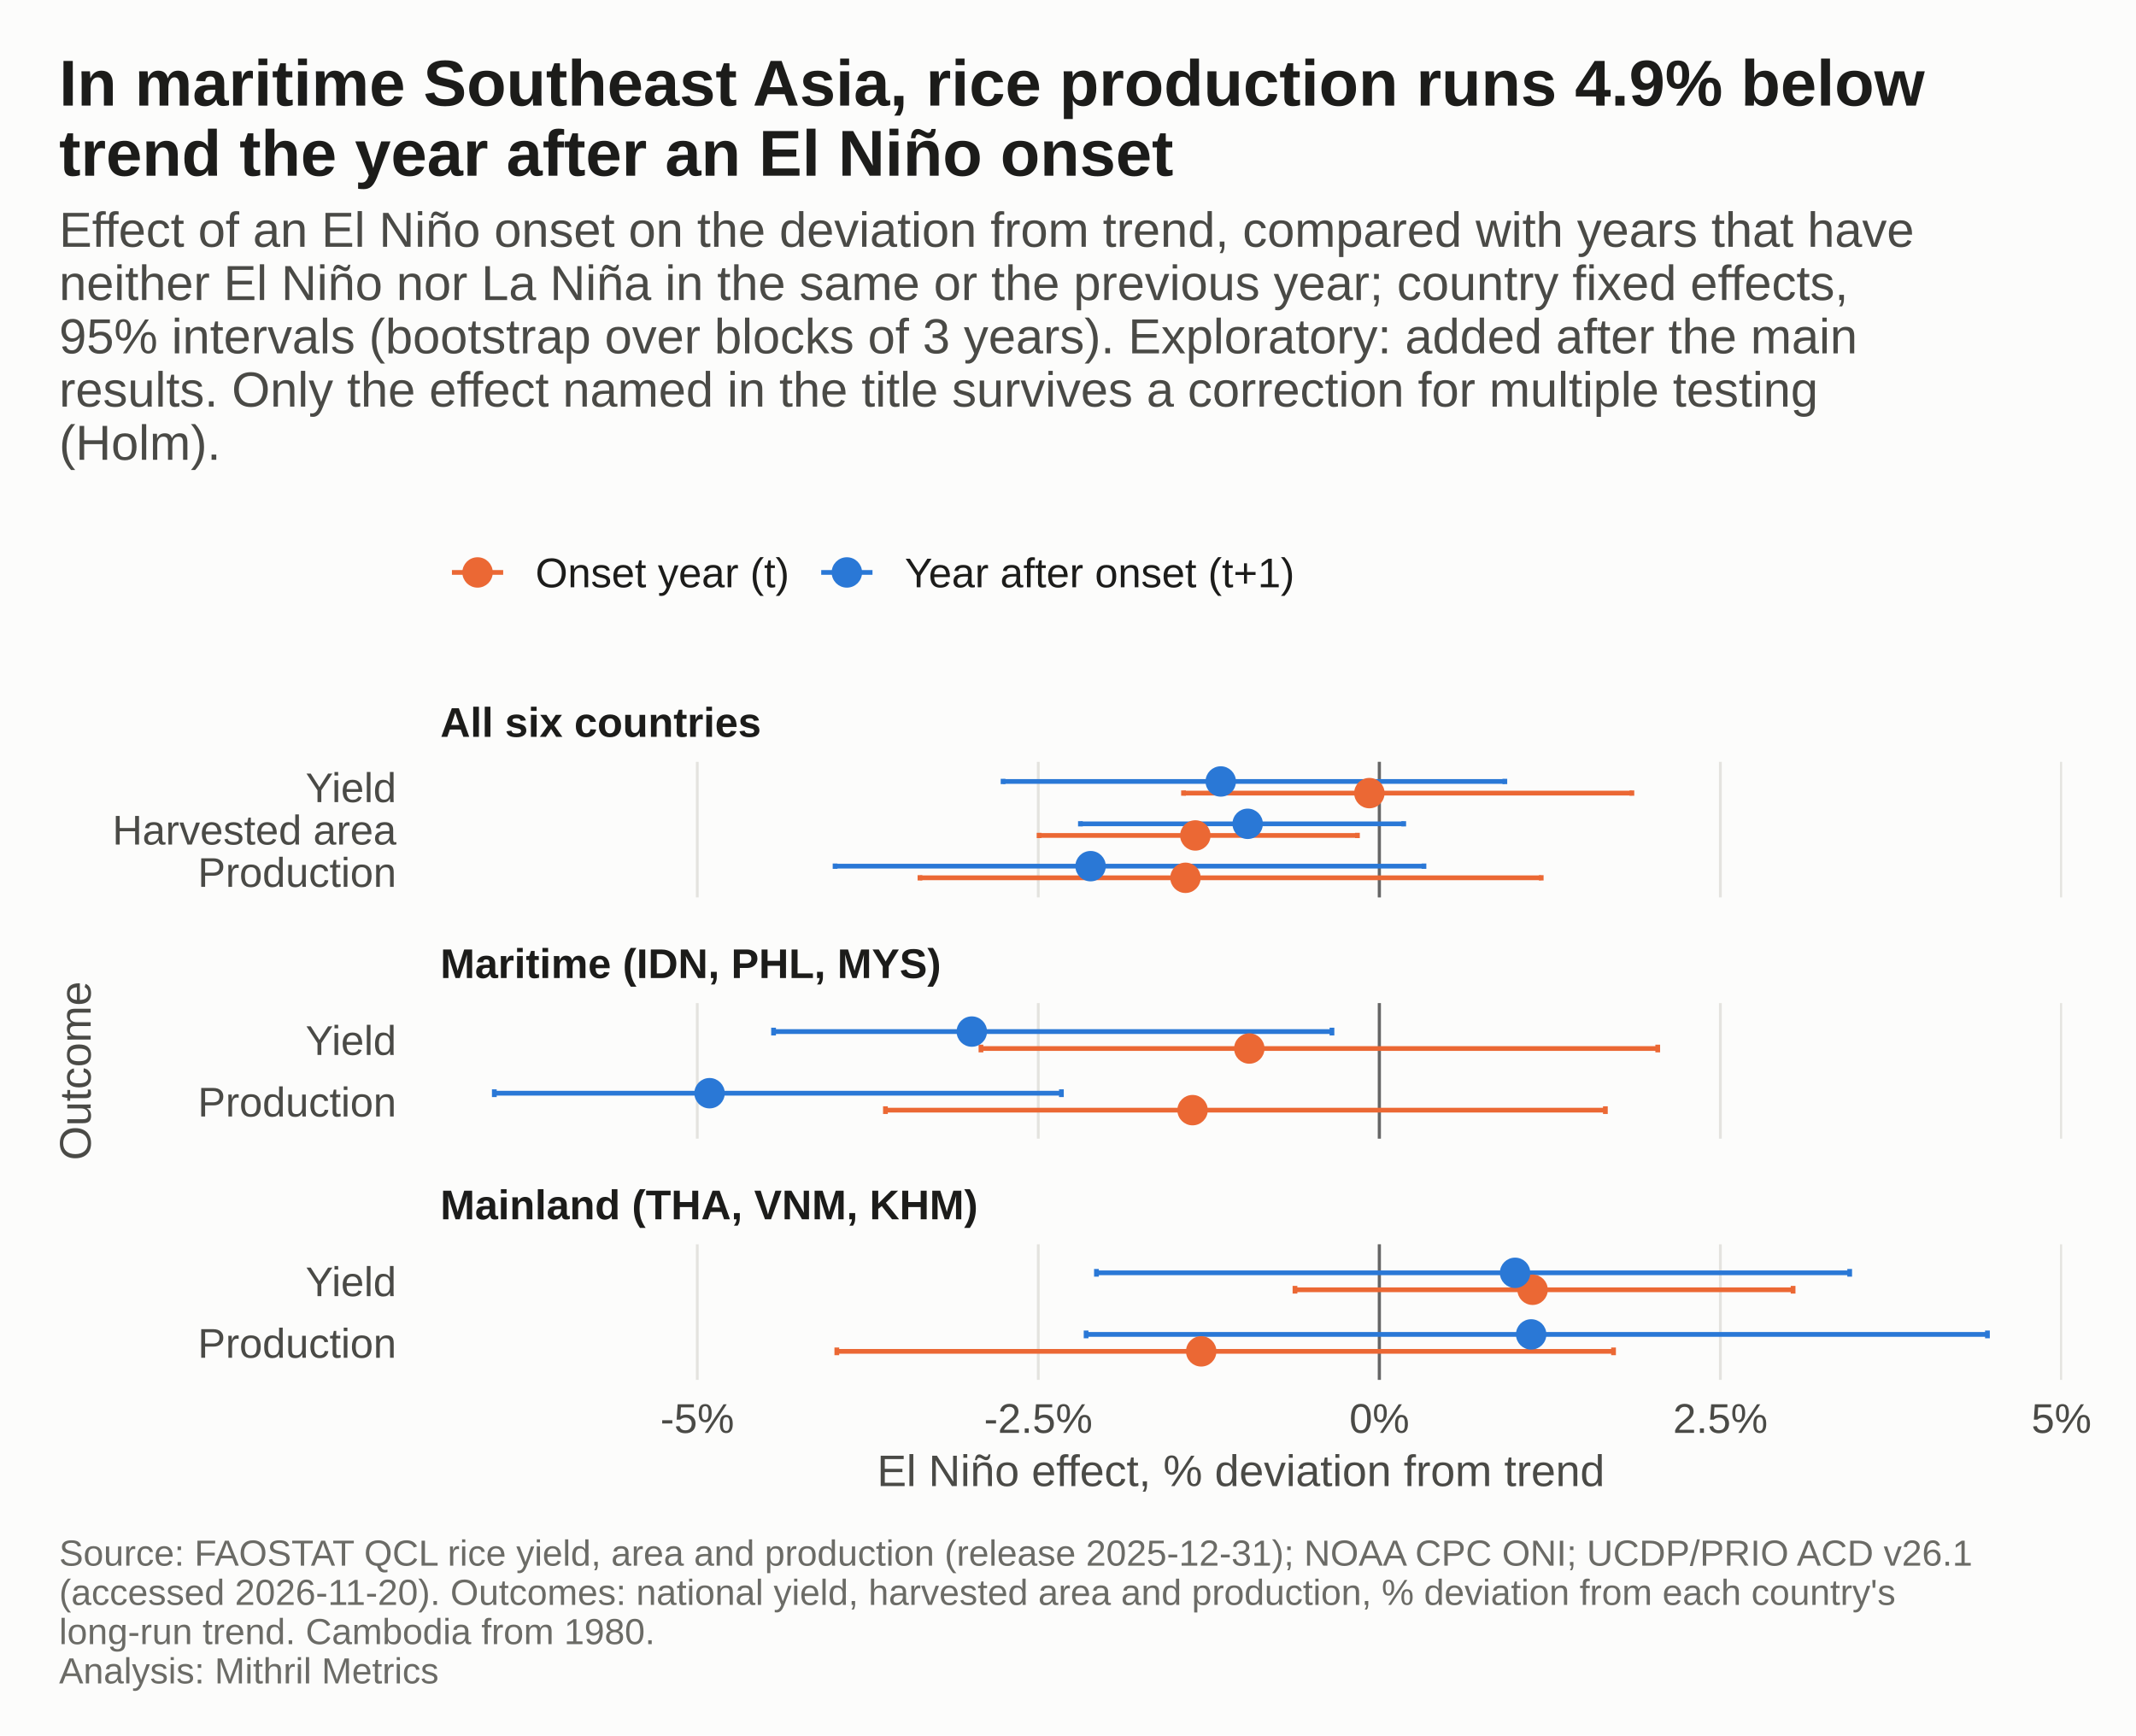
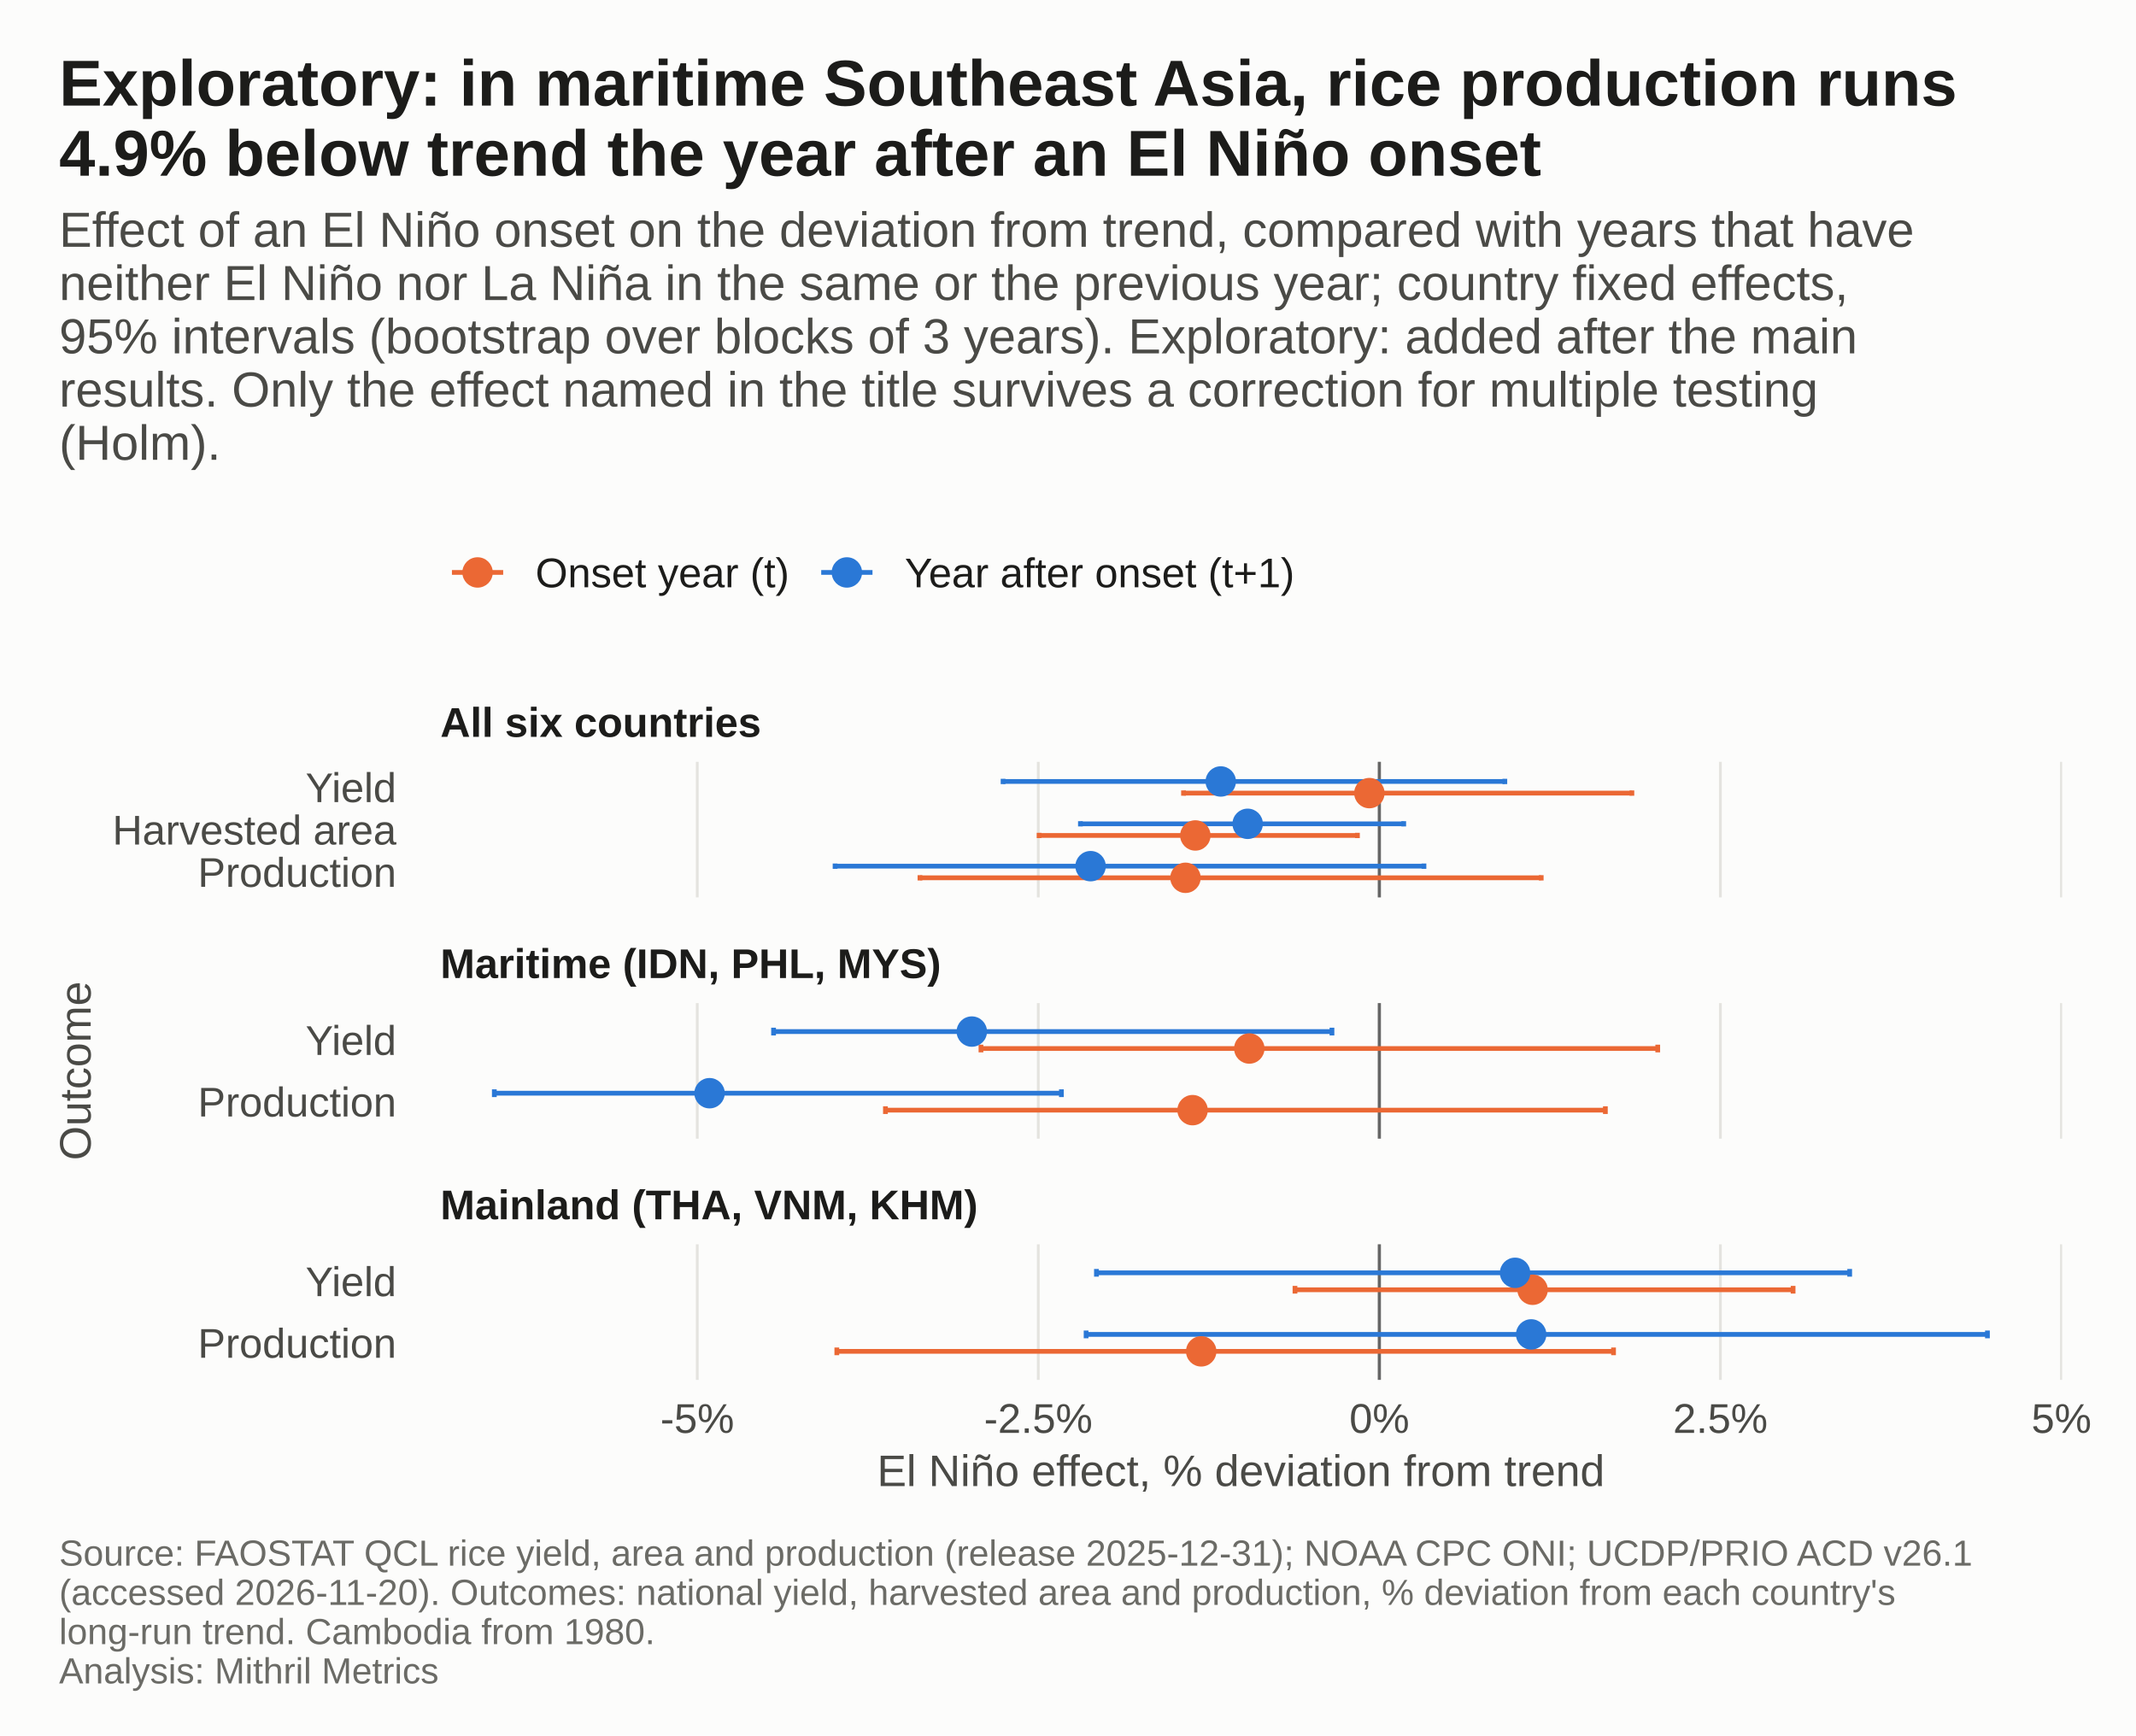
<svg xmlns="http://www.w3.org/2000/svg" width="576.00pt" height="468.00pt" viewBox="0 0 576.00 468.00">
  <g class="svglite">
    <defs>
      <style type="text/css">
    .svglite line, .svglite polyline, .svglite polygon, .svglite path, .svglite rect, .svglite circle {
      fill: none;
      stroke: #000000;
      stroke-linecap: round;
      stroke-linejoin: round;
      stroke-miterlimit: 10.00;
    }
    .svglite text {
      white-space: pre;
    }
    .svglite g.glyphgroup path {
      fill: inherit;
      stroke: none;
    }
  </style>
    </defs>
    <rect width="100%" height="100%" style="stroke: none; fill: #FCFCFB;" />
    <defs>
      <clipPath id="cpMC4wMHw1NzYuMDB8MC4wMHw0NjguMDA=">
        <rect x="0.00" y="0.00" width="576.00" height="468.00" />
      </clipPath>
    </defs>
    <g clip-path="url(#cpMC4wMHw1NzYuMDB8MC4wMHw0NjguMDA=)">
      <rect x="0.00" y="-0" width="576.00" height="468.00" style="stroke-width: 1.36; stroke: none; fill: #FCFCFB;" />
    </g>
    <defs>
      <clipPath id="cpMTEzLjE3fDU1Ni4wN3wyMDUuNDZ8MjQyLjAy">
        <rect x="113.17" y="205.46" width="442.91" height="36.55" />
      </clipPath>
    </defs>
    <g clip-path="url(#cpMTEzLjE3fDU1Ni4wN3wyMDUuNDZ8MjQyLjAy)">
      <polyline points="188.03,242.02 188.03,205.46 " style="stroke-width: 0.75; stroke: #E4E3DF; stroke-linecap: butt;" />
      <polyline points="279.99,242.02 279.99,205.46 " style="stroke-width: 0.75; stroke: #E4E3DF; stroke-linecap: butt;" />
      <polyline points="371.96,242.02 371.96,205.46 " style="stroke-width: 0.75; stroke: #E4E3DF; stroke-linecap: butt;" />
      <polyline points="463.92,242.02 463.92,205.46 " style="stroke-width: 0.75; stroke: #E4E3DF; stroke-linecap: butt;" />
      <polyline points="555.89,242.02 555.89,205.46 " style="stroke-width: 0.75; stroke: #E4E3DF; stroke-linecap: butt;" />
      <line x1="371.96" y1="242.02" x2="371.96" y2="205.46" style="stroke-width: 0.85; stroke: #666666; stroke-linecap: butt;" />
      <polyline points="440.06,214.60 440.06,213.17 " style="stroke-width: 1.28; stroke: #EB6834; stroke-linecap: butt;" />
      <polyline points="440.06,213.89 319.15,213.89 " style="stroke-width: 1.28; stroke: #EB6834; stroke-linecap: butt;" />
      <polyline points="319.15,214.60 319.15,213.17 " style="stroke-width: 1.28; stroke: #EB6834; stroke-linecap: butt;" />
      <polyline points="405.80,211.46 405.80,210.03 " style="stroke-width: 1.28; stroke: #2A78D6; stroke-linecap: butt;" />
      <polyline points="405.80,210.75 270.49,210.75 " style="stroke-width: 1.28; stroke: #2A78D6; stroke-linecap: butt;" />
      <polyline points="270.49,211.46 270.49,210.03 " style="stroke-width: 1.28; stroke: #2A78D6; stroke-linecap: butt;" />
      <polyline points="366.05,226.03 366.05,224.60 " style="stroke-width: 1.28; stroke: #EB6834; stroke-linecap: butt;" />
      <polyline points="366.05,225.31 280.20,225.31 " style="stroke-width: 1.28; stroke: #EB6834; stroke-linecap: butt;" />
      <polyline points="280.20,226.03 280.20,224.60 " style="stroke-width: 1.28; stroke: #EB6834; stroke-linecap: butt;" />
      <polyline points="378.53,222.88 378.53,221.46 " style="stroke-width: 1.28; stroke: #2A78D6; stroke-linecap: butt;" />
      <polyline points="378.53,222.17 291.35,222.17 " style="stroke-width: 1.28; stroke: #2A78D6; stroke-linecap: butt;" />
      <polyline points="291.35,222.88 291.35,221.46 " style="stroke-width: 1.28; stroke: #2A78D6; stroke-linecap: butt;" />
      <polyline points="415.61,237.45 415.61,236.02 " style="stroke-width: 1.28; stroke: #EB6834; stroke-linecap: butt;" />
      <polyline points="415.61,236.73 248.08,236.73 " style="stroke-width: 1.28; stroke: #EB6834; stroke-linecap: butt;" />
      <polyline points="248.08,237.45 248.08,236.02 " style="stroke-width: 1.28; stroke: #EB6834; stroke-linecap: butt;" />
      <polyline points="383.99,234.31 383.99,232.88 " style="stroke-width: 1.28; stroke: #2A78D6; stroke-linecap: butt;" />
      <polyline points="383.99,233.59 225.19,233.59 " style="stroke-width: 1.28; stroke: #2A78D6; stroke-linecap: butt;" />
      <polyline points="225.19,234.31 225.19,232.88 " style="stroke-width: 1.28; stroke: #2A78D6; stroke-linecap: butt;" />
      <circle cx="369.27" cy="213.89" r="3.65" style="stroke-width: 0.90; stroke: #EB6834; fill: #EB6834;" />
      <circle cx="329.19" cy="210.75" r="3.65" style="stroke-width: 0.90; stroke: #2A78D6; fill: #2A78D6;" />
      <circle cx="322.34" cy="225.31" r="3.65" style="stroke-width: 0.90; stroke: #EB6834; fill: #EB6834;" />
      <circle cx="336.45" cy="222.17" r="3.65" style="stroke-width: 0.90; stroke: #2A78D6; fill: #2A78D6;" />
      <circle cx="319.68" cy="236.73" r="3.65" style="stroke-width: 0.90; stroke: #EB6834; fill: #EB6834;" />
      <circle cx="294.09" cy="233.59" r="3.65" style="stroke-width: 0.90; stroke: #2A78D6; fill: #2A78D6;" />
    </g>
    <g clip-path="url(#cpMC4wMHw1NzYuMDB8MC4wMHw0NjguMDA=)">
</g>
    <defs>
      <clipPath id="cpMTEzLjE3fDU1Ni4wN3wyNzAuNTJ8MzA3LjA3">
        <rect x="113.17" y="270.52" width="442.91" height="36.55" />
      </clipPath>
    </defs>
    <g clip-path="url(#cpMTEzLjE3fDU1Ni4wN3wyNzAuNTJ8MzA3LjA3)">
      <polyline points="188.03,307.07 188.03,270.52 " style="stroke-width: 0.75; stroke: #E4E3DF; stroke-linecap: butt;" />
      <polyline points="279.99,307.07 279.99,270.52 " style="stroke-width: 0.75; stroke: #E4E3DF; stroke-linecap: butt;" />
      <polyline points="371.96,307.07 371.96,270.52 " style="stroke-width: 0.75; stroke: #E4E3DF; stroke-linecap: butt;" />
      <polyline points="463.92,307.07 463.92,270.52 " style="stroke-width: 0.75; stroke: #E4E3DF; stroke-linecap: butt;" />
      <polyline points="555.89,307.07 555.89,270.52 " style="stroke-width: 0.75; stroke: #E4E3DF; stroke-linecap: butt;" />
      <line x1="371.96" y1="307.07" x2="371.96" y2="270.52" style="stroke-width: 0.85; stroke: #666666; stroke-linecap: butt;" />
      <polyline points="447.03,283.81 447.03,281.73 " style="stroke-width: 1.28; stroke: #EB6834; stroke-linecap: butt;" />
      <polyline points="447.03,282.77 264.53,282.77 " style="stroke-width: 1.28; stroke: #EB6834; stroke-linecap: butt;" />
      <polyline points="264.53,283.81 264.53,281.73 " style="stroke-width: 1.28; stroke: #EB6834; stroke-linecap: butt;" />
      <polyline points="359.18,279.24 359.18,277.16 " style="stroke-width: 1.28; stroke: #2A78D6; stroke-linecap: butt;" />
      <polyline points="359.18,278.20 208.60,278.20 " style="stroke-width: 1.28; stroke: #2A78D6; stroke-linecap: butt;" />
      <polyline points="208.60,279.24 208.60,277.16 " style="stroke-width: 1.28; stroke: #2A78D6; stroke-linecap: butt;" />
      <polyline points="432.91,300.43 432.91,298.35 " style="stroke-width: 1.28; stroke: #EB6834; stroke-linecap: butt;" />
      <polyline points="432.91,299.39 238.77,299.39 " style="stroke-width: 1.28; stroke: #EB6834; stroke-linecap: butt;" />
      <polyline points="238.77,300.43 238.77,298.35 " style="stroke-width: 1.28; stroke: #EB6834; stroke-linecap: butt;" />
      <polyline points="286.22,295.86 286.22,293.78 " style="stroke-width: 1.28; stroke: #2A78D6; stroke-linecap: butt;" />
      <polyline points="286.22,294.82 133.30,294.82 " style="stroke-width: 1.28; stroke: #2A78D6; stroke-linecap: butt;" />
      <polyline points="133.30,295.86 133.30,293.78 " style="stroke-width: 1.28; stroke: #2A78D6; stroke-linecap: butt;" />
      <circle cx="336.89" cy="282.77" r="3.65" style="stroke-width: 0.90; stroke: #EB6834; fill: #EB6834;" />
      <circle cx="262.06" cy="278.20" r="3.65" style="stroke-width: 0.90; stroke: #2A78D6; fill: #2A78D6;" />
      <circle cx="321.59" cy="299.39" r="3.65" style="stroke-width: 0.90; stroke: #EB6834; fill: #EB6834;" />
      <circle cx="191.34" cy="294.82" r="3.65" style="stroke-width: 0.90; stroke: #2A78D6; fill: #2A78D6;" />
    </g>
    <g clip-path="url(#cpMC4wMHw1NzYuMDB8MC4wMHw0NjguMDA=)">
</g>
    <defs>
      <clipPath id="cpMTEzLjE3fDU1Ni4wN3wzMzUuNTd8MzcyLjEz">
        <rect x="113.17" y="335.57" width="442.91" height="36.55" />
      </clipPath>
    </defs>
    <g clip-path="url(#cpMTEzLjE3fDU1Ni4wN3wzMzUuNTd8MzcyLjEz)">
      <polyline points="188.03,372.13 188.03,335.57 " style="stroke-width: 0.75; stroke: #E4E3DF; stroke-linecap: butt;" />
      <polyline points="279.99,372.13 279.99,335.57 " style="stroke-width: 0.75; stroke: #E4E3DF; stroke-linecap: butt;" />
      <polyline points="371.96,372.13 371.96,335.57 " style="stroke-width: 0.75; stroke: #E4E3DF; stroke-linecap: butt;" />
      <polyline points="463.92,372.13 463.92,335.57 " style="stroke-width: 0.75; stroke: #E4E3DF; stroke-linecap: butt;" />
      <polyline points="555.89,372.13 555.89,335.57 " style="stroke-width: 0.75; stroke: #E4E3DF; stroke-linecap: butt;" />
      <line x1="371.96" y1="372.13" x2="371.96" y2="335.57" style="stroke-width: 0.85; stroke: #666666; stroke-linecap: butt;" />
      <polyline points="483.53,348.86 483.53,346.79 " style="stroke-width: 1.28; stroke: #EB6834; stroke-linecap: butt;" />
      <polyline points="483.53,347.83 349.21,347.83 " style="stroke-width: 1.28; stroke: #EB6834; stroke-linecap: butt;" />
      <polyline points="349.21,348.86 349.21,346.79 " style="stroke-width: 1.28; stroke: #EB6834; stroke-linecap: butt;" />
      <polyline points="498.79,344.29 498.79,342.22 " style="stroke-width: 1.28; stroke: #2A78D6; stroke-linecap: butt;" />
      <polyline points="498.79,343.26 295.67,343.26 " style="stroke-width: 1.28; stroke: #2A78D6; stroke-linecap: butt;" />
      <polyline points="295.67,344.29 295.67,342.22 " style="stroke-width: 1.28; stroke: #2A78D6; stroke-linecap: butt;" />
      <polyline points="435.11,365.48 435.11,363.40 " style="stroke-width: 1.28; stroke: #EB6834; stroke-linecap: butt;" />
      <polyline points="435.11,364.44 225.66,364.44 " style="stroke-width: 1.28; stroke: #EB6834; stroke-linecap: butt;" />
      <polyline points="225.66,365.48 225.66,363.40 " style="stroke-width: 1.28; stroke: #EB6834; stroke-linecap: butt;" />
      <polyline points="535.94,360.91 535.94,358.83 " style="stroke-width: 1.28; stroke: #2A78D6; stroke-linecap: butt;" />
      <polyline points="535.94,359.87 292.88,359.87 " style="stroke-width: 1.28; stroke: #2A78D6; stroke-linecap: butt;" />
      <polyline points="292.88,360.91 292.88,358.83 " style="stroke-width: 1.28; stroke: #2A78D6; stroke-linecap: butt;" />
      <circle cx="413.28" cy="347.83" r="3.65" style="stroke-width: 0.90; stroke: #EB6834; fill: #EB6834;" />
      <circle cx="408.56" cy="343.26" r="3.65" style="stroke-width: 0.90; stroke: #2A78D6; fill: #2A78D6;" />
      <circle cx="323.92" cy="364.44" r="3.65" style="stroke-width: 0.90; stroke: #EB6834; fill: #EB6834;" />
      <circle cx="412.90" cy="359.87" r="3.65" style="stroke-width: 0.90; stroke: #2A78D6; fill: #2A78D6;" />
    </g>
    <g clip-path="url(#cpMC4wMHw1NzYuMDB8MC4wMHw0NjguMDA=)">
</g>
    <defs>
      <clipPath id="cpMTEzLjE3fDU1Ni4wN3wzMTQuMDV8MzM1LjU3">
        <rect x="113.17" y="314.05" width="442.91" height="21.53" />
      </clipPath>
    </defs>
    <g clip-path="url(#cpMTEzLjE3fDU1Ni4wN3wzMTQuMDV8MzM1LjU3)">
      <text x="118.74" y="328.82" style="font-size: 11.20px; font-weight: bold;fill: #1C1C1A; font-family: &quot;Arial&quot;;" textLength="144.75px" lengthAdjust="spacingAndGlyphs">Mainland (THA, VNM, KHM)</text>
    </g>
    <g clip-path="url(#cpMC4wMHw1NzYuMDB8MC4wMHw0NjguMDA=)">
</g>
    <defs>
      <clipPath id="cpMTEzLjE3fDU1Ni4wN3wyNDguOTl8MjcwLjUy">
        <rect x="113.17" y="248.99" width="442.91" height="21.53" />
      </clipPath>
    </defs>
    <g clip-path="url(#cpMTEzLjE3fDU1Ni4wN3wyNDguOTl8MjcwLjUy)">
      <text x="118.74" y="263.76" style="font-size: 11.20px; font-weight: bold;fill: #1C1C1A; font-family: &quot;Arial&quot;;" textLength="134.88px" lengthAdjust="spacingAndGlyphs">Maritime (IDN, PHL, MYS)</text>
    </g>
    <g clip-path="url(#cpMC4wMHw1NzYuMDB8MC4wMHw0NjguMDA=)">
</g>
    <defs>
      <clipPath id="cpMTEzLjE3fDU1Ni4wN3wxODMuOTR8MjA1LjQ2">
        <rect x="113.17" y="183.94" width="442.91" height="21.53" />
      </clipPath>
    </defs>
    <g clip-path="url(#cpMTEzLjE3fDU1Ni4wN3wxODMuOTR8MjA1LjQ2)">
      <text x="118.74" y="198.71" style="font-size: 11.20px; font-weight: bold;fill: #1C1C1A; font-family: &quot;Arial&quot;;" textLength="86.39px" lengthAdjust="spacingAndGlyphs">All six countries</text>
    </g>
    <g clip-path="url(#cpMC4wMHw1NzYuMDB8MC4wMHw0NjguMDA=)">
      <text x="188.03" y="386.42" text-anchor="middle" style="font-size: 11.20px;fill: #4A4A46; font-family: &quot;Arial&quot;;" textLength="19.89px" lengthAdjust="spacingAndGlyphs">-5%</text>
      <text x="279.99" y="386.42" text-anchor="middle" style="font-size: 11.20px;fill: #4A4A46; font-family: &quot;Arial&quot;;" textLength="29.22px" lengthAdjust="spacingAndGlyphs">-2.5%</text>
      <text x="371.96" y="386.42" text-anchor="middle" style="font-size: 11.20px;fill: #4A4A46; font-family: &quot;Arial&quot;;" textLength="16.17px" lengthAdjust="spacingAndGlyphs">0%</text>
      <text x="463.92" y="386.42" text-anchor="middle" style="font-size: 11.20px;fill: #4A4A46; font-family: &quot;Arial&quot;;" textLength="25.50px" lengthAdjust="spacingAndGlyphs">2.5%</text>
      <text x="555.89" y="386.42" text-anchor="middle" style="font-size: 11.20px;fill: #4A4A46; font-family: &quot;Arial&quot;;" textLength="16.17px" lengthAdjust="spacingAndGlyphs">5%</text>
      <text x="106.89" y="239.17" text-anchor="end" style="font-size: 11.20px;fill: #4A4A46; font-family: &quot;Arial&quot;;" textLength="53.47px" lengthAdjust="spacingAndGlyphs">Production</text>
      <text x="106.89" y="227.75" text-anchor="end" style="font-size: 11.20px;fill: #4A4A46; font-family: &quot;Arial&quot;;" textLength="76.45px" lengthAdjust="spacingAndGlyphs">Harvested area</text>
      <text x="106.89" y="216.32" text-anchor="end" style="font-size: 11.20px;fill: #4A4A46; font-family: &quot;Arial&quot;;" textLength="24.45px" lengthAdjust="spacingAndGlyphs">Yield</text>
      <text x="106.89" y="301.11" text-anchor="end" style="font-size: 11.20px;fill: #4A4A46; font-family: &quot;Arial&quot;;" textLength="53.47px" lengthAdjust="spacingAndGlyphs">Production</text>
      <text x="106.89" y="284.49" text-anchor="end" style="font-size: 11.20px;fill: #4A4A46; font-family: &quot;Arial&quot;;" textLength="24.45px" lengthAdjust="spacingAndGlyphs">Yield</text>
      <text x="106.89" y="366.16" text-anchor="end" style="font-size: 11.20px;fill: #4A4A46; font-family: &quot;Arial&quot;;" textLength="53.47px" lengthAdjust="spacingAndGlyphs">Production</text>
      <text x="106.89" y="349.55" text-anchor="end" style="font-size: 11.20px;fill: #4A4A46; font-family: &quot;Arial&quot;;" textLength="24.45px" lengthAdjust="spacingAndGlyphs">Yield</text>
      <text x="334.62" y="400.77" text-anchor="middle" style="font-size: 11.90px;fill: #4A4A46; font-family: &quot;Arial&quot;;" textLength="195.95px" lengthAdjust="spacingAndGlyphs">El Niño effect, % deviation from trend</text>
      <text transform="translate(24.45,288.79) rotate(-90)" text-anchor="middle" style="font-size: 11.90px;fill: #4A4A46; font-family: &quot;Arial&quot;;" textLength="48.23px" lengthAdjust="spacingAndGlyphs">Outcome</text>
      <line x1="121.87" y1="154.38" x2="135.69" y2="154.38" style="stroke-width: 1.28; stroke: #EB6834; stroke-linecap: butt;" />
      <circle cx="128.78" cy="154.38" r="3.65" style="stroke-width: 0.90; stroke: #EB6834; fill: #EB6834;" />
      <line x1="221.45" y1="154.38" x2="235.28" y2="154.38" style="stroke-width: 1.28; stroke: #2A78D6; stroke-linecap: butt;" />
      <circle cx="228.37" cy="154.38" r="3.65" style="stroke-width: 0.90; stroke: #2A78D6; fill: #2A78D6;" />
      <text x="144.39" y="158.38" style="font-size: 11.20px;fill: #1C1C1A; font-family: &quot;Arial&quot;;" textLength="68.36px" lengthAdjust="spacingAndGlyphs">Onset year (t)</text>
      <text x="243.98" y="158.38" style="font-size: 11.20px;fill: #1C1C1A; font-family: &quot;Arial&quot;;" textLength="104.95px" lengthAdjust="spacingAndGlyphs">Year after onset (t+1)</text>
      <text x="15.94" y="66.56" style="font-size: 13.30px;fill: #4A4A46; font-family: &quot;Arial&quot;;" textLength="499.86px" lengthAdjust="spacingAndGlyphs">Effect of an El Niño onset on the deviation from trend, compared with years that have</text>
      <text x="15.94" y="80.92" style="font-size: 13.30px;fill: #4A4A46; font-family: &quot;Arial&quot;;" textLength="482.12px" lengthAdjust="spacingAndGlyphs">neither El Niño nor La Niña in the same or the previous year; country fixed effects,</text>
      <text x="15.94" y="95.29" style="font-size: 13.30px;fill: #4A4A46; font-family: &quot;Arial&quot;;" textLength="484.58px" lengthAdjust="spacingAndGlyphs">95% intervals (bootstrap over blocks of 3 years). Exploratory: added after the main</text>
      <text x="15.94" y="109.65" style="font-size: 13.30px;fill: #4A4A46; font-family: &quot;Arial&quot;;" textLength="473.97px" lengthAdjust="spacingAndGlyphs">results. Only the effect named in the title survives a correction for multiple testing</text>
      <text x="15.94" y="124.01" style="font-size: 13.30px;fill: #4A4A46; font-family: &quot;Arial&quot;;" textLength="43.56px" lengthAdjust="spacingAndGlyphs">(Holm).</text>
-       <text x="15.94" y="28.48" style="font-size: 17.50px; font-weight: bold;fill: #1C1C1A; font-family: &quot;Arial&quot;;" textLength="503.03px" lengthAdjust="spacingAndGlyphs">In maritime Southeast Asia, rice production runs 4.9% below</text>
-       <text x="15.94" y="47.38" style="font-size: 17.50px; font-weight: bold;fill: #1C1C1A; font-family: &quot;Arial&quot;;" textLength="300.47px" lengthAdjust="spacingAndGlyphs">trend the year after an El Niño onset</text>
+       <text x="15.94" y="28.48" style="font-size: 17.50px; font-weight: bold;fill: #1C1C1A; font-family: &quot;Arial&quot;;" textLength="511.78px" lengthAdjust="spacingAndGlyphs">Exploratory: in maritime Southeast Asia, rice production runs</text>
+       <text x="15.94" y="47.38" style="font-size: 17.50px; font-weight: bold;fill: #1C1C1A; font-family: &quot;Arial&quot;;" textLength="399.66px" lengthAdjust="spacingAndGlyphs">4.9% below trend the year after an El Niño onset</text>
      <text x="15.94" y="422.23" style="font-size: 9.80px;fill: #6B6B66; font-family: &quot;Arial&quot;;" textLength="515.95px" lengthAdjust="spacingAndGlyphs">Source: FAOSTAT QCL rice yield, area and production (release 2025-12-31); NOAA CPC ONI; UCDP/PRIO ACD v26.1</text>
      <text x="15.94" y="432.82" style="font-size: 9.80px;fill: #6B6B66; font-family: &quot;Arial&quot;;" textLength="495.34px" lengthAdjust="spacingAndGlyphs">(accessed 2026-11-20). Outcomes: national yield, harvested area and production, % deviation from each country's</text>
      <text x="15.94" y="443.40" style="font-size: 9.80px;fill: #6B6B66; font-family: &quot;Arial&quot;;" textLength="160.70px" lengthAdjust="spacingAndGlyphs">long-run trend. Cambodia from 1980.</text>
      <text x="15.94" y="453.99" style="font-size: 9.80px;fill: #6B6B66; font-family: &quot;Arial&quot;;" textLength="102.34px" lengthAdjust="spacingAndGlyphs">Analysis: Mithril Metrics</text>
    </g>
  </g>
</svg>
